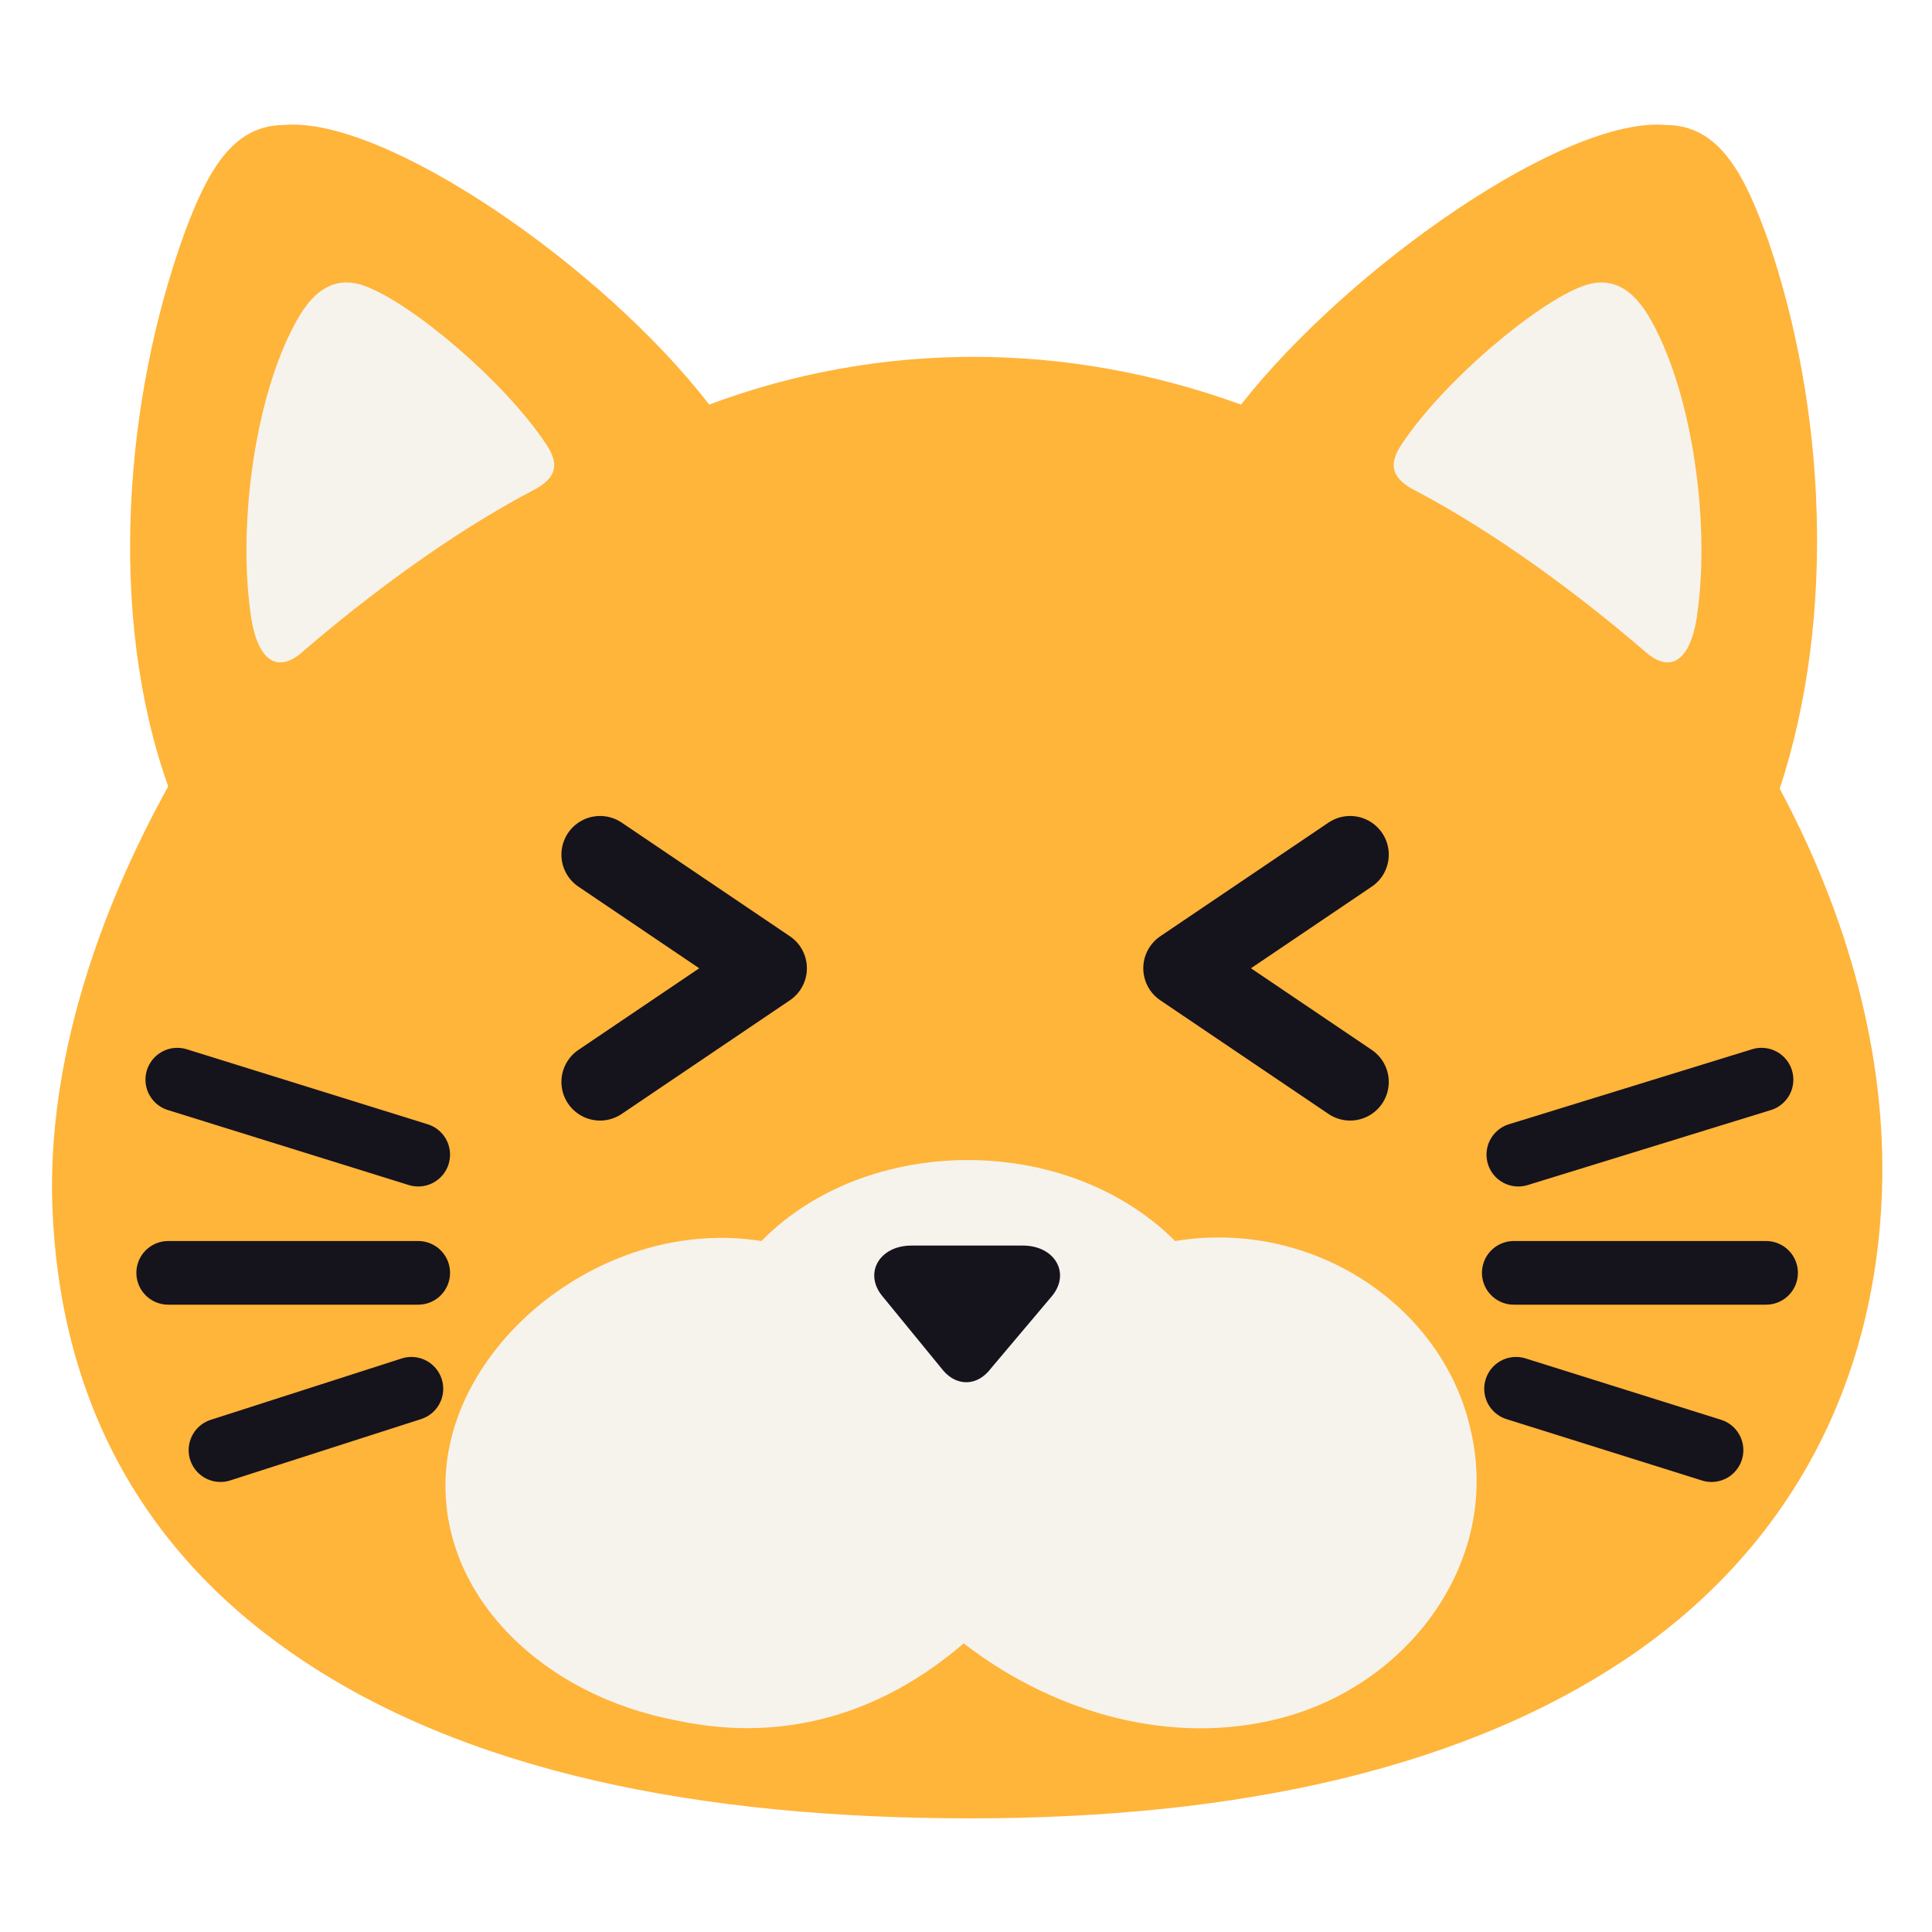
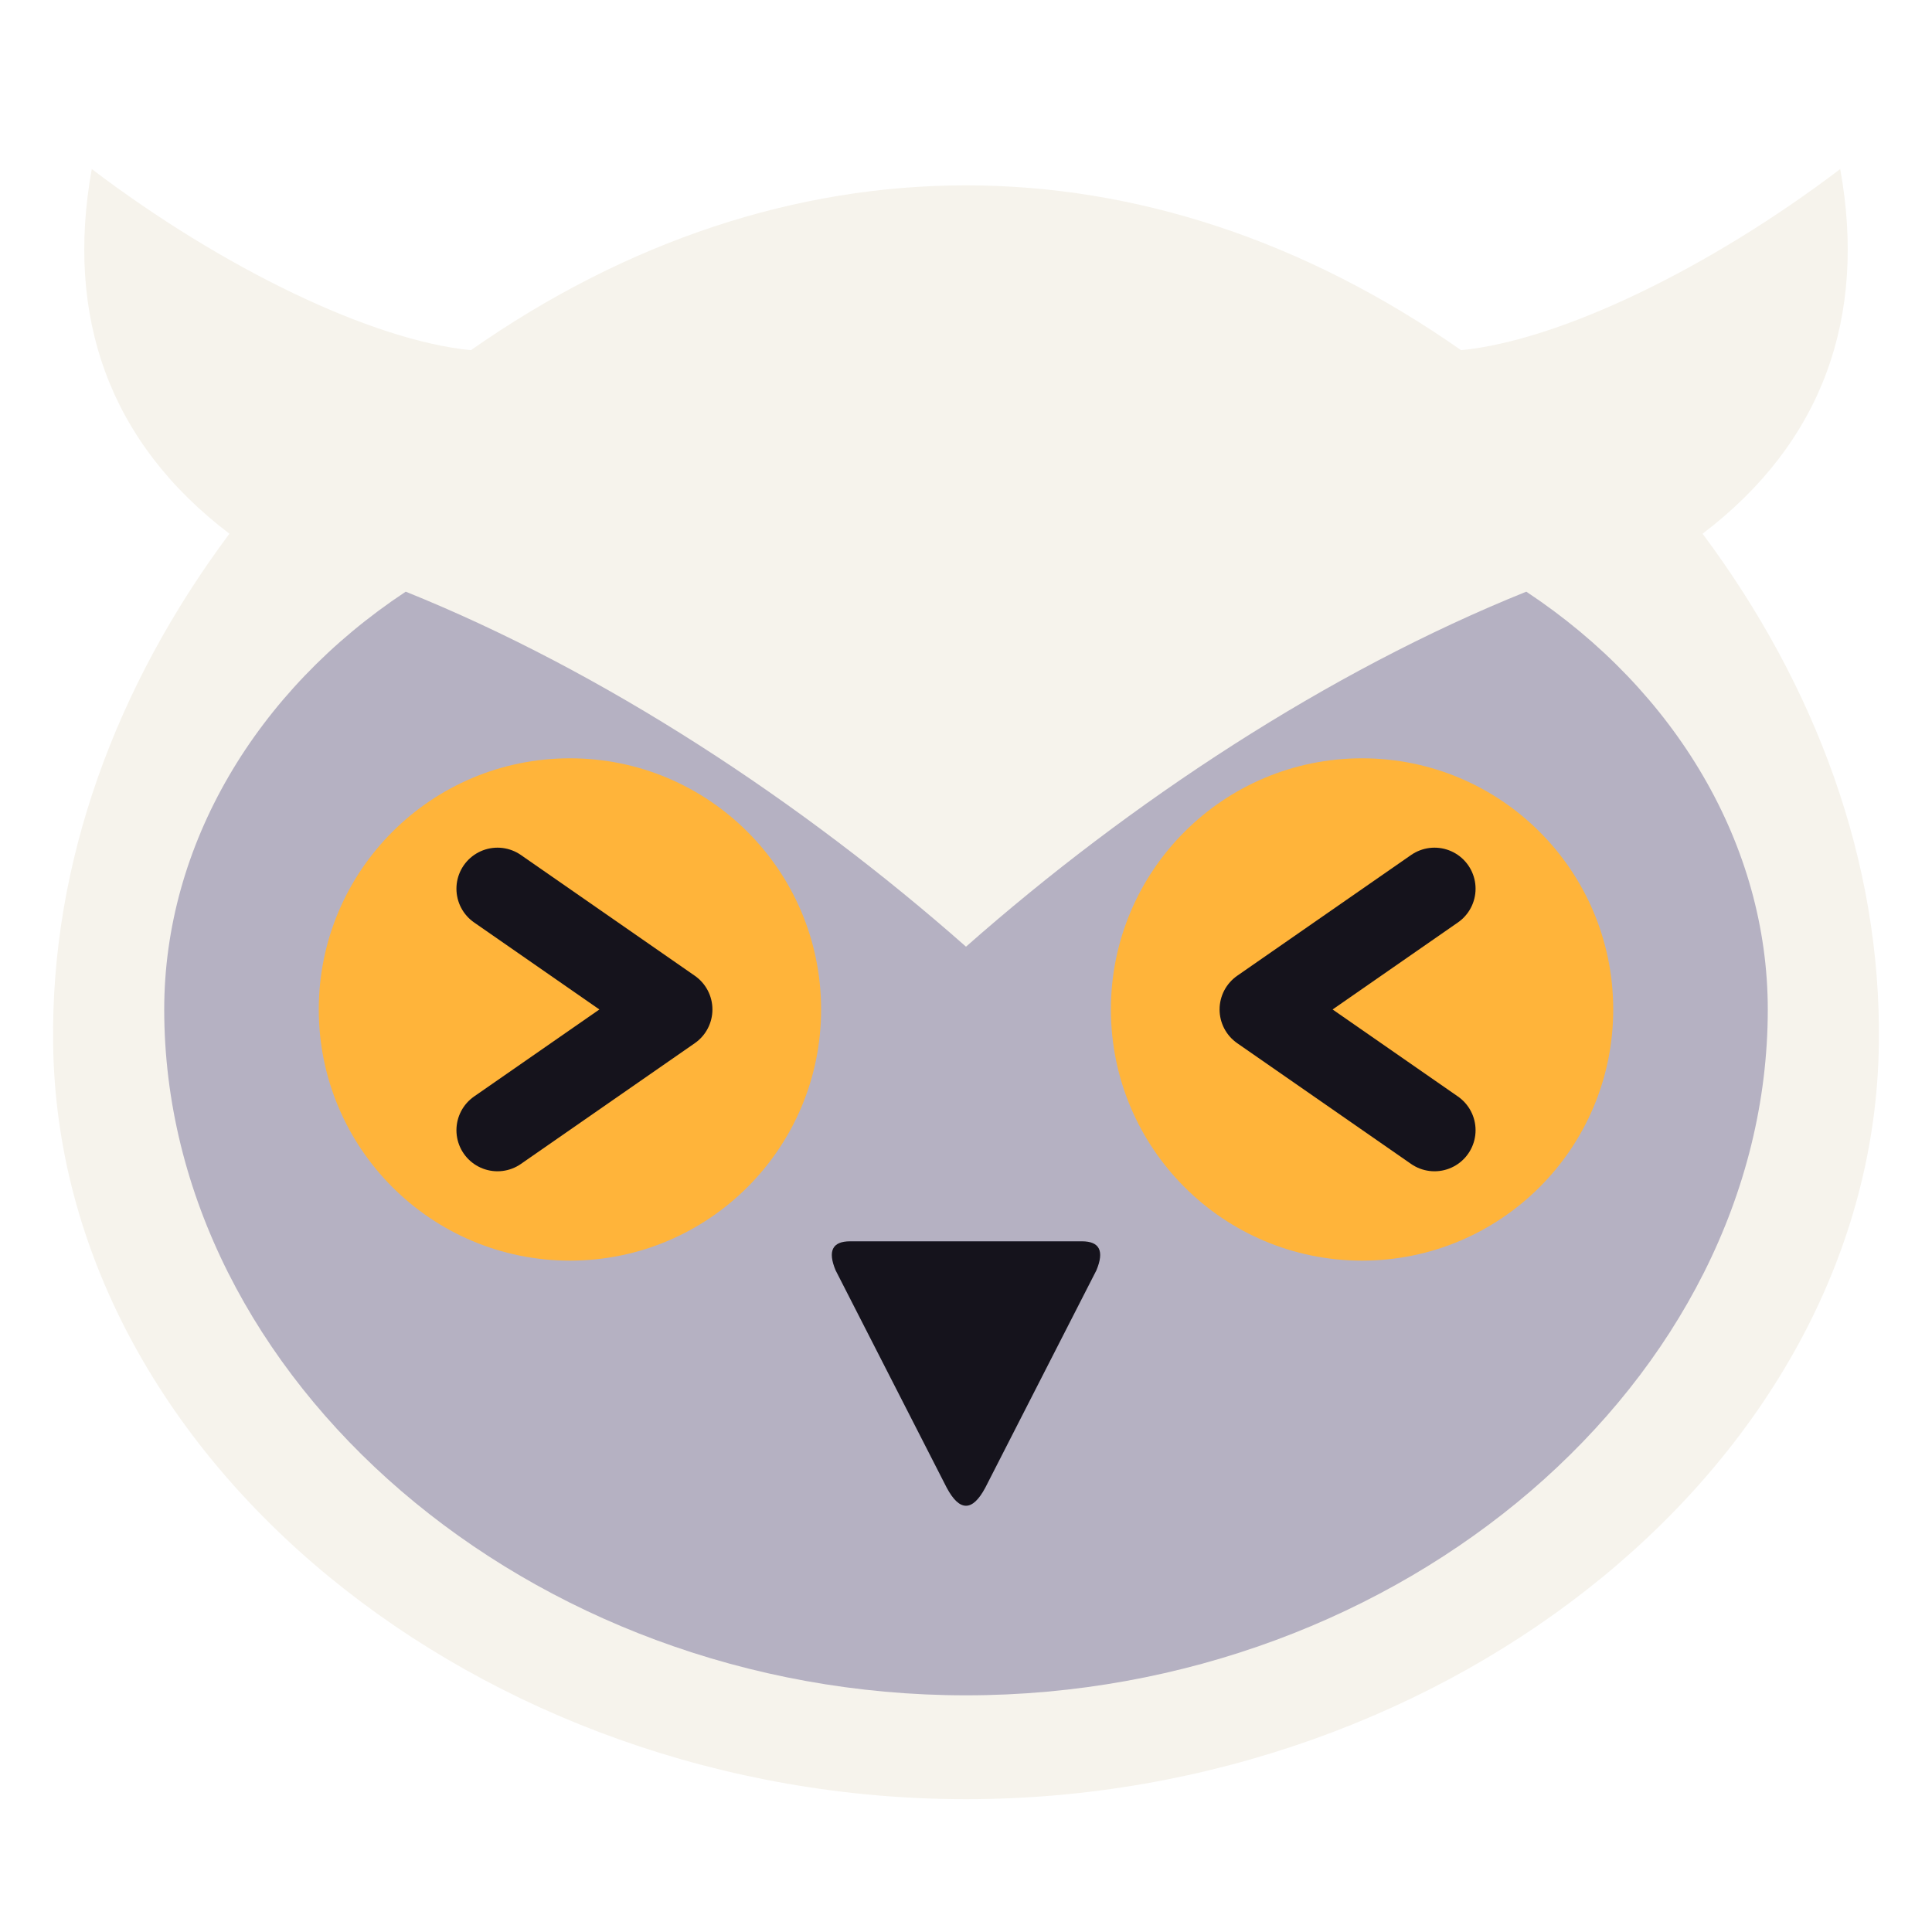
- <svg xmlns="http://www.w3.org/2000/svg" viewBox="82 120 850 850" role="img" aria-label="Kate, working">
-   <g id="cat">
-     <path id="head" fill="#FFB43A" d="M156 466C129 390 137 295 163 223C173 196 184 175 207 175C251 171 347 237 394 298C469 270 551 270 628 298C676 237 771 171 815 175C839 175 850 198 860 226C885 299 890 391 865 467C895 523 912 584 910 644C907 731 868 800 803 846C729 898 627 920 509 920C391 920 286 900 210 847C144 801 108 735 105 650C103 587 125 522 156 466Z" />
-     <g id="inner-ears" fill="#F6F3EC">
-       <path d="M192 388C187 350 194 295 212 262C220 247 230 241 243 246C264 254 304 288 322 315C329 325 326 331 316 336C280 355 244 382 216 406C202 419 194 407 192 388Z" />
-       <path d="M829 388C834 350 827 295 809 262C801 247 791 241 778 246C757 254 717 288 699 315C692 325 695 331 705 336C741 355 777 382 805 406C819 419 827 407 829 388Z" />
+ <svg xmlns="http://www.w3.org/2000/svg" viewBox="112 135 800 800" role="img" aria-label="The owl, working">
+   <g id="owl">
+     <path id="head" fill="#F6F3EC" d="M150 205C204 246 266 276 307 280C437 189 587 189 717 280C758 276 820 246 874 205C885 266 867 318 817 356C864 419 891 492 890 567C888 739 713 880 512 880C311 880 136 739 134 567C133 492 160 419 207 356C157 318 139 266 150 205Z" />
+     <path id="facial-disc" fill="#B5B1C2" d="M280 380C362 413 444 467 512 527C580 467 662 413 744 380C806 421 844 485 844 553C844 706 693 837 512 837C331 837 180 706 180 553C180 485 218 421 280 380Z" />
+     <g id="eyes-working">
+       <g id="eyes" fill="#FFB43A">
+         <circle cx="348" cy="553" r="104" />
+         <circle cx="676" cy="553" r="104" />
+       </g>
+       <path d="M318 503 L390 553 L318 603 M706 503 L634 553 L706 603" fill="none" stroke="#15131C" stroke-width="34" stroke-linecap="round" stroke-linejoin="round" />
    </g>
-     <g id="eyes-working">
-       <path d="M346 496 L420 546 L346 596 M676 496 L602 546 L676 596" fill="none" stroke="#15131C" stroke-width="34" stroke-linecap="round" stroke-linejoin="round" />
-     </g>
-     <path id="muzzle" fill="#F6F3EC" d="M417 666C463 619 551 618 599 666C660 656 717 695 729 749C743 808 700 864 641 877C592 888 542 871 506 843C470 874 427 887 380 877C321 866 277 823 278 772C279 711 348 655 417 666Z" />
-     <path id="nose" fill="#15131C" d="M483 668H532C546 668 553 680 545 690L518 722C512 730 503 730 497 723L470 690C462 680 469 668 483 668Z" />
-     <g id="whiskers" fill="none" stroke="#15131C" stroke-width="28" stroke-linecap="round">
-       <path d="M160 595L266 628M156 680H266M179 758L263 731" />
-       <path d="M857 595L750 628M859 680H748M835 758L749 731" />
-     </g>
+     <path id="beak" fill="#15131C" d="M464 649H560Q571 649 566 661L520 751Q512 766 504 751L458 661Q453 649 464 649Z" />
  </g>
</svg>
